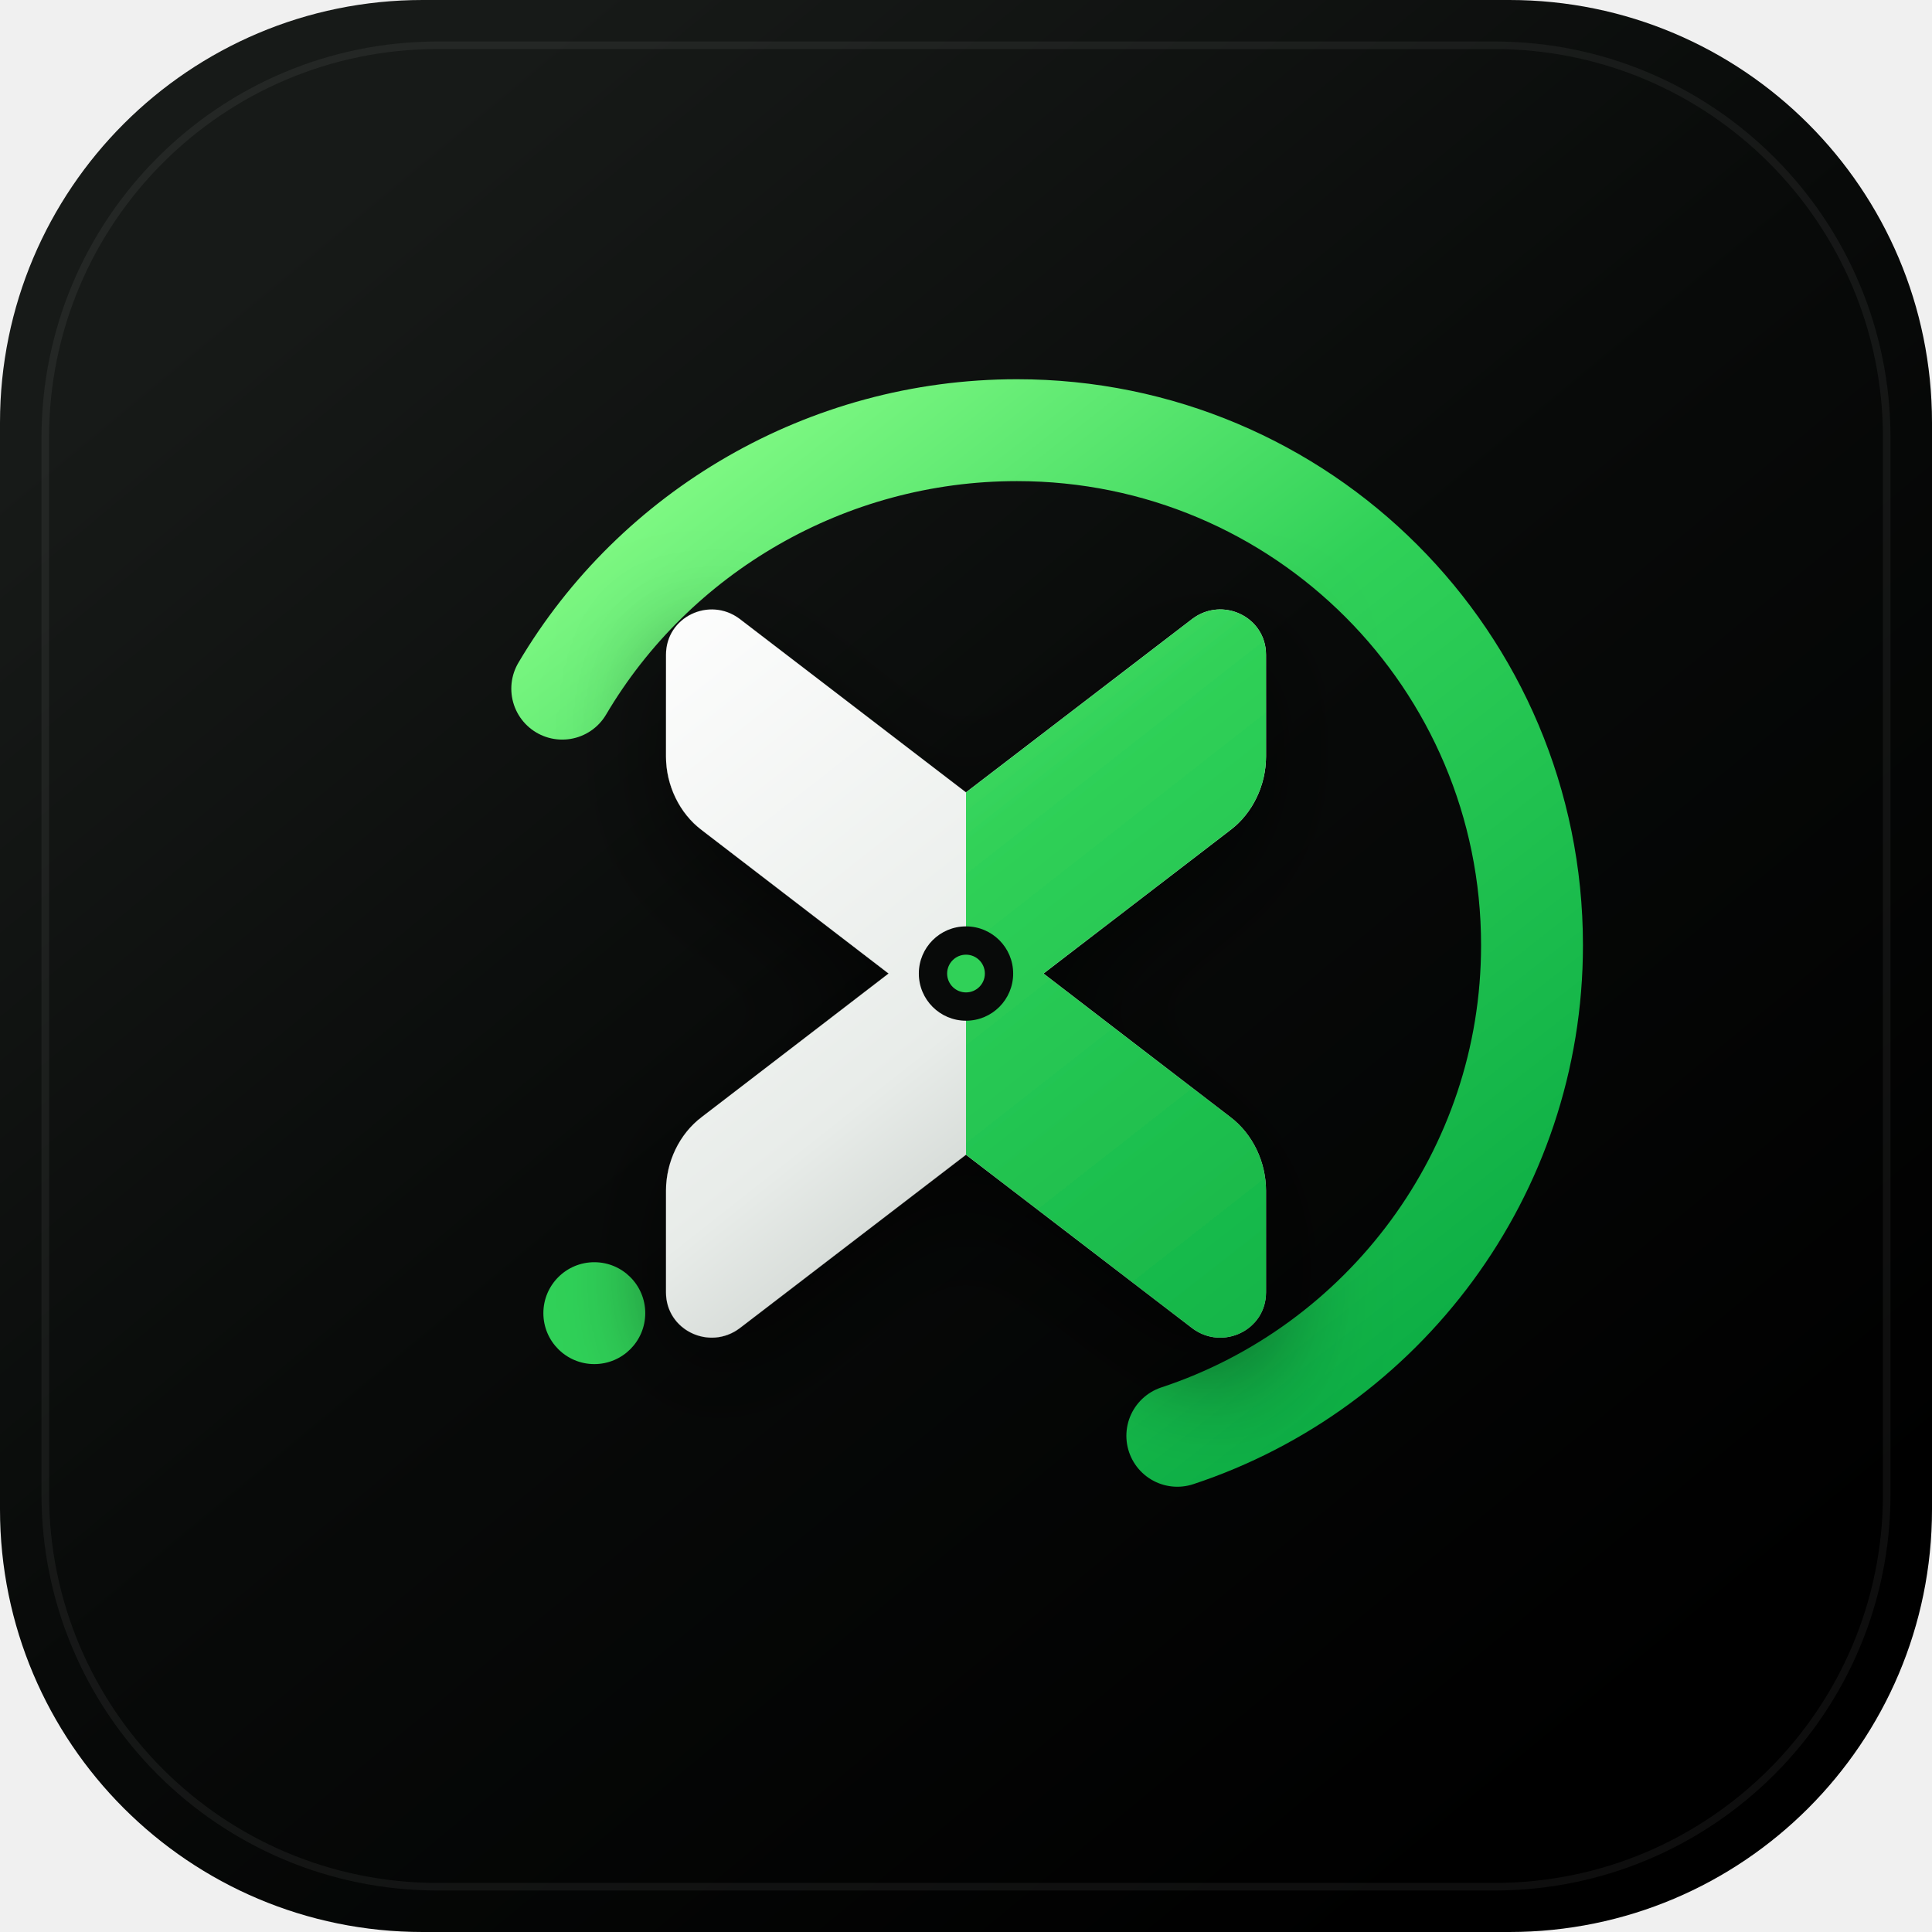
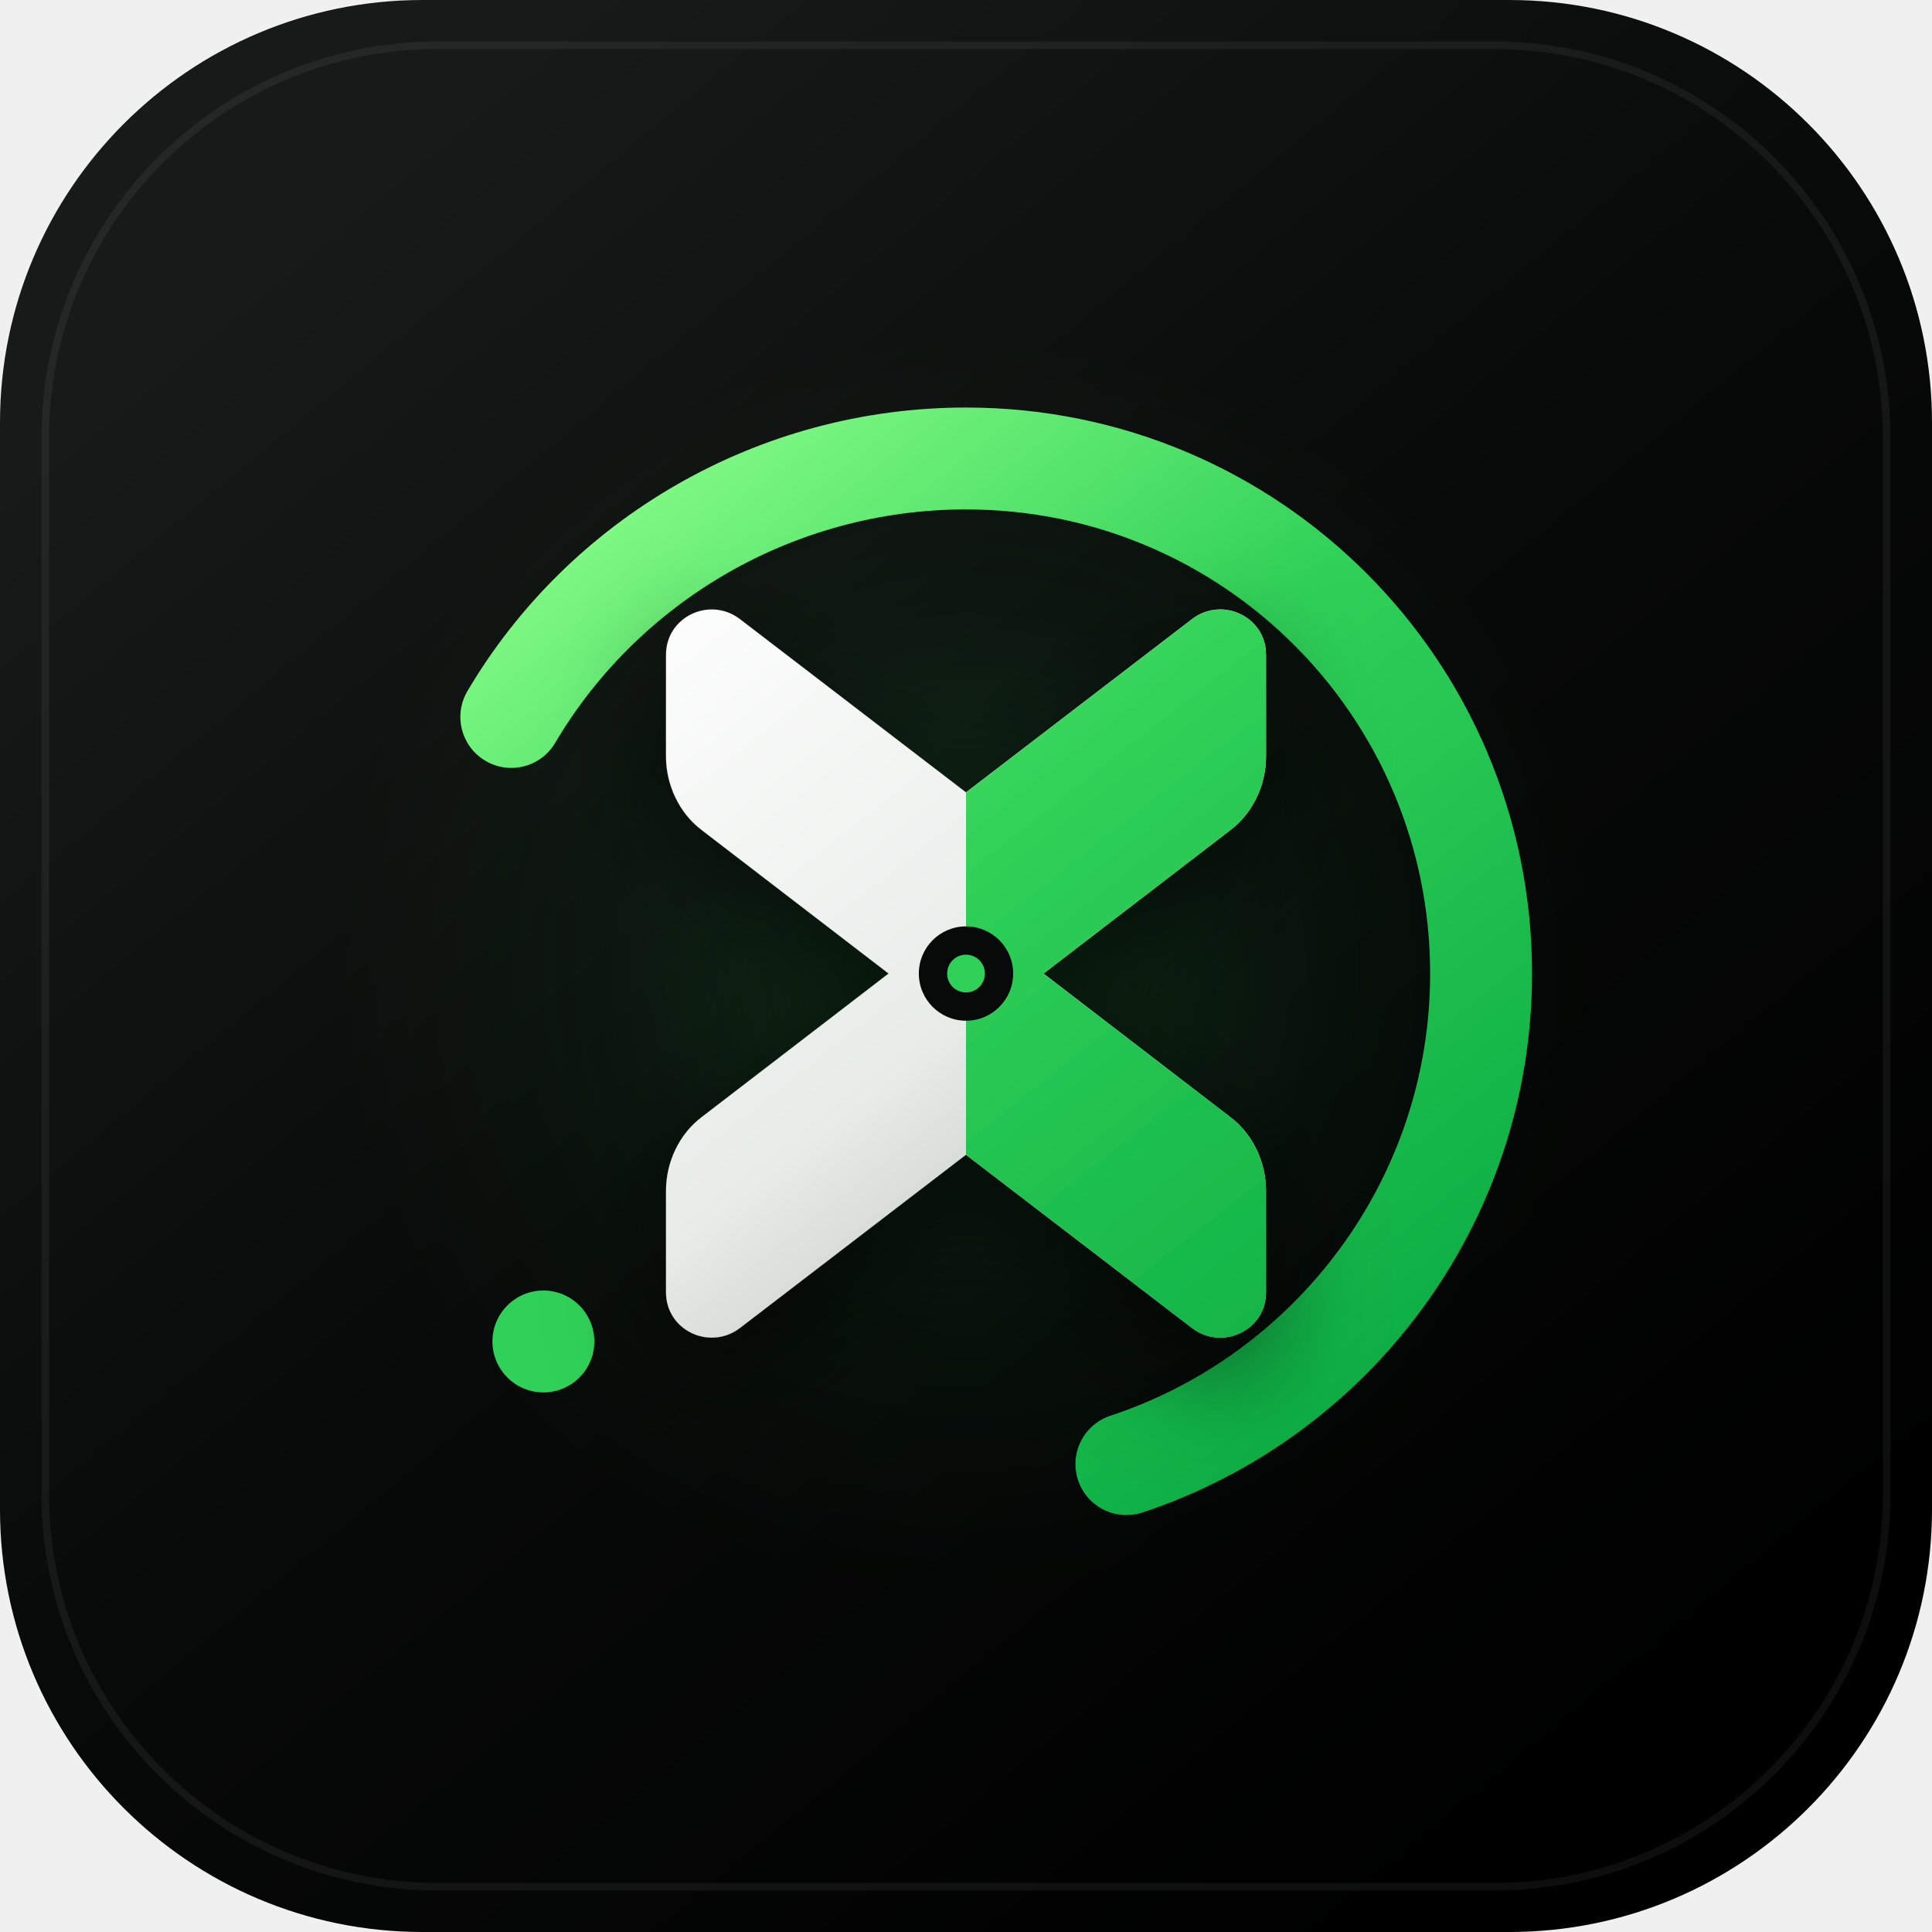
- <svg xmlns="http://www.w3.org/2000/svg" viewBox="0 0 1024 1024" role="img" aria-label="Render360">
+ <svg xmlns="http://www.w3.org/2000/svg" viewBox="0 0 1024 1024" preserveAspectRatio="xMidYMid meet" role="img" aria-label="Render360">
  <defs>
    <linearGradient id="bg" x1="170" y1="110" x2="850" y2="930" gradientUnits="userSpaceOnUse">
      <stop stop-color="#171A18" />
      <stop offset="0.48" stop-color="#080A09" />
      <stop offset="1" stop-color="#000000" />
    </linearGradient>
    <linearGradient id="green" x1="312" y1="238" x2="746" y2="792" gradientUnits="userSpaceOnUse">
      <stop stop-color="#8BFF8A" />
      <stop offset="0.42" stop-color="#30D158" />
      <stop offset="1" stop-color="#08A942" />
    </linearGradient>
    <linearGradient id="metal" x1="340" y1="300" x2="690" y2="744" gradientUnits="userSpaceOnUse">
      <stop stop-color="#FFFFFF" />
      <stop offset="0.52" stop-color="#E8ECE9" />
      <stop offset="1" stop-color="#9EA7A1" />
    </linearGradient>
-     <radialGradient id="halo" cx="0" cy="0" r="1" gradientTransform="translate(512 472) rotate(90) scale(334)">
+     <radialGradient id="halo" cx="0" cy="0" r="1" gradientTransform="translate(512 512) rotate(90) scale(334)" gradientUnits="userSpaceOnUse">
      <stop stop-color="#30D158" stop-opacity="0.18" />
      <stop offset="0.58" stop-color="#30D158" stop-opacity="0.045" />
      <stop offset="1" stop-color="#30D158" stop-opacity="0" />
    </radialGradient>
    <filter id="shadow" x="-30%" y="-30%" width="160%" height="160%">
      <feDropShadow dx="0" dy="20" stdDeviation="28" flood-color="#000000" flood-opacity="0.55" />
    </filter>
  </defs>
  <rect width="1024" height="1024" rx="224" fill="url(#bg)" />
  <rect x="24" y="24" width="976" height="976" rx="208" fill="none" stroke="#FFFFFF" stroke-opacity="0.055" stroke-width="4" />
  <circle cx="512" cy="512" r="344" fill="url(#halo)" />
-   <path d="M298 365C347 282 438 228 539 228c151 0 273 122 273 273 0 121-79 224-188 260" fill="none" stroke="url(#green)" stroke-width="54" stroke-linecap="round" />
-   <circle cx="315" cy="696" r="27" fill="#30D158" />
+   <g transform="translate(-27 15)">
+     <path d="M298 365C347 282 438 228 539 228c151 0 273 122 273 273 0 121-79 224-188 260" fill="none" stroke="url(#green)" stroke-width="54" stroke-linecap="round" />
+     <circle cx="315" cy="696" r="27" fill="#30D158" />
+   </g>
  <g filter="url(#shadow)">
    <path d="M353 347c0-20 23-31 39-19l120 92 120-92c16-12 39-1 39 19v54c0 15-7 30-19 39l-99 76 99 76c12 9 19 24 19 39v54c0 20-23 31-39 19L512 612l-120 92c-16 12-39 1-39-19v-54c0-15 7-30 19-39l99-76-99-76c-12-9-19-24-19-39v-54Z" fill="url(#metal)" />
    <path d="M512 420 632 328c16-12 39-1 39 19v54c0 15-7 30-19 39l-99 76 99 76c12 9 19 24 19 39v54c0 20-23 31-39 19L512 612Z" fill="url(#green)" />
  </g>
  <circle cx="512" cy="516" r="25" fill="#080A09" />
  <circle cx="512" cy="516" r="10" fill="#30D158" />
</svg>
